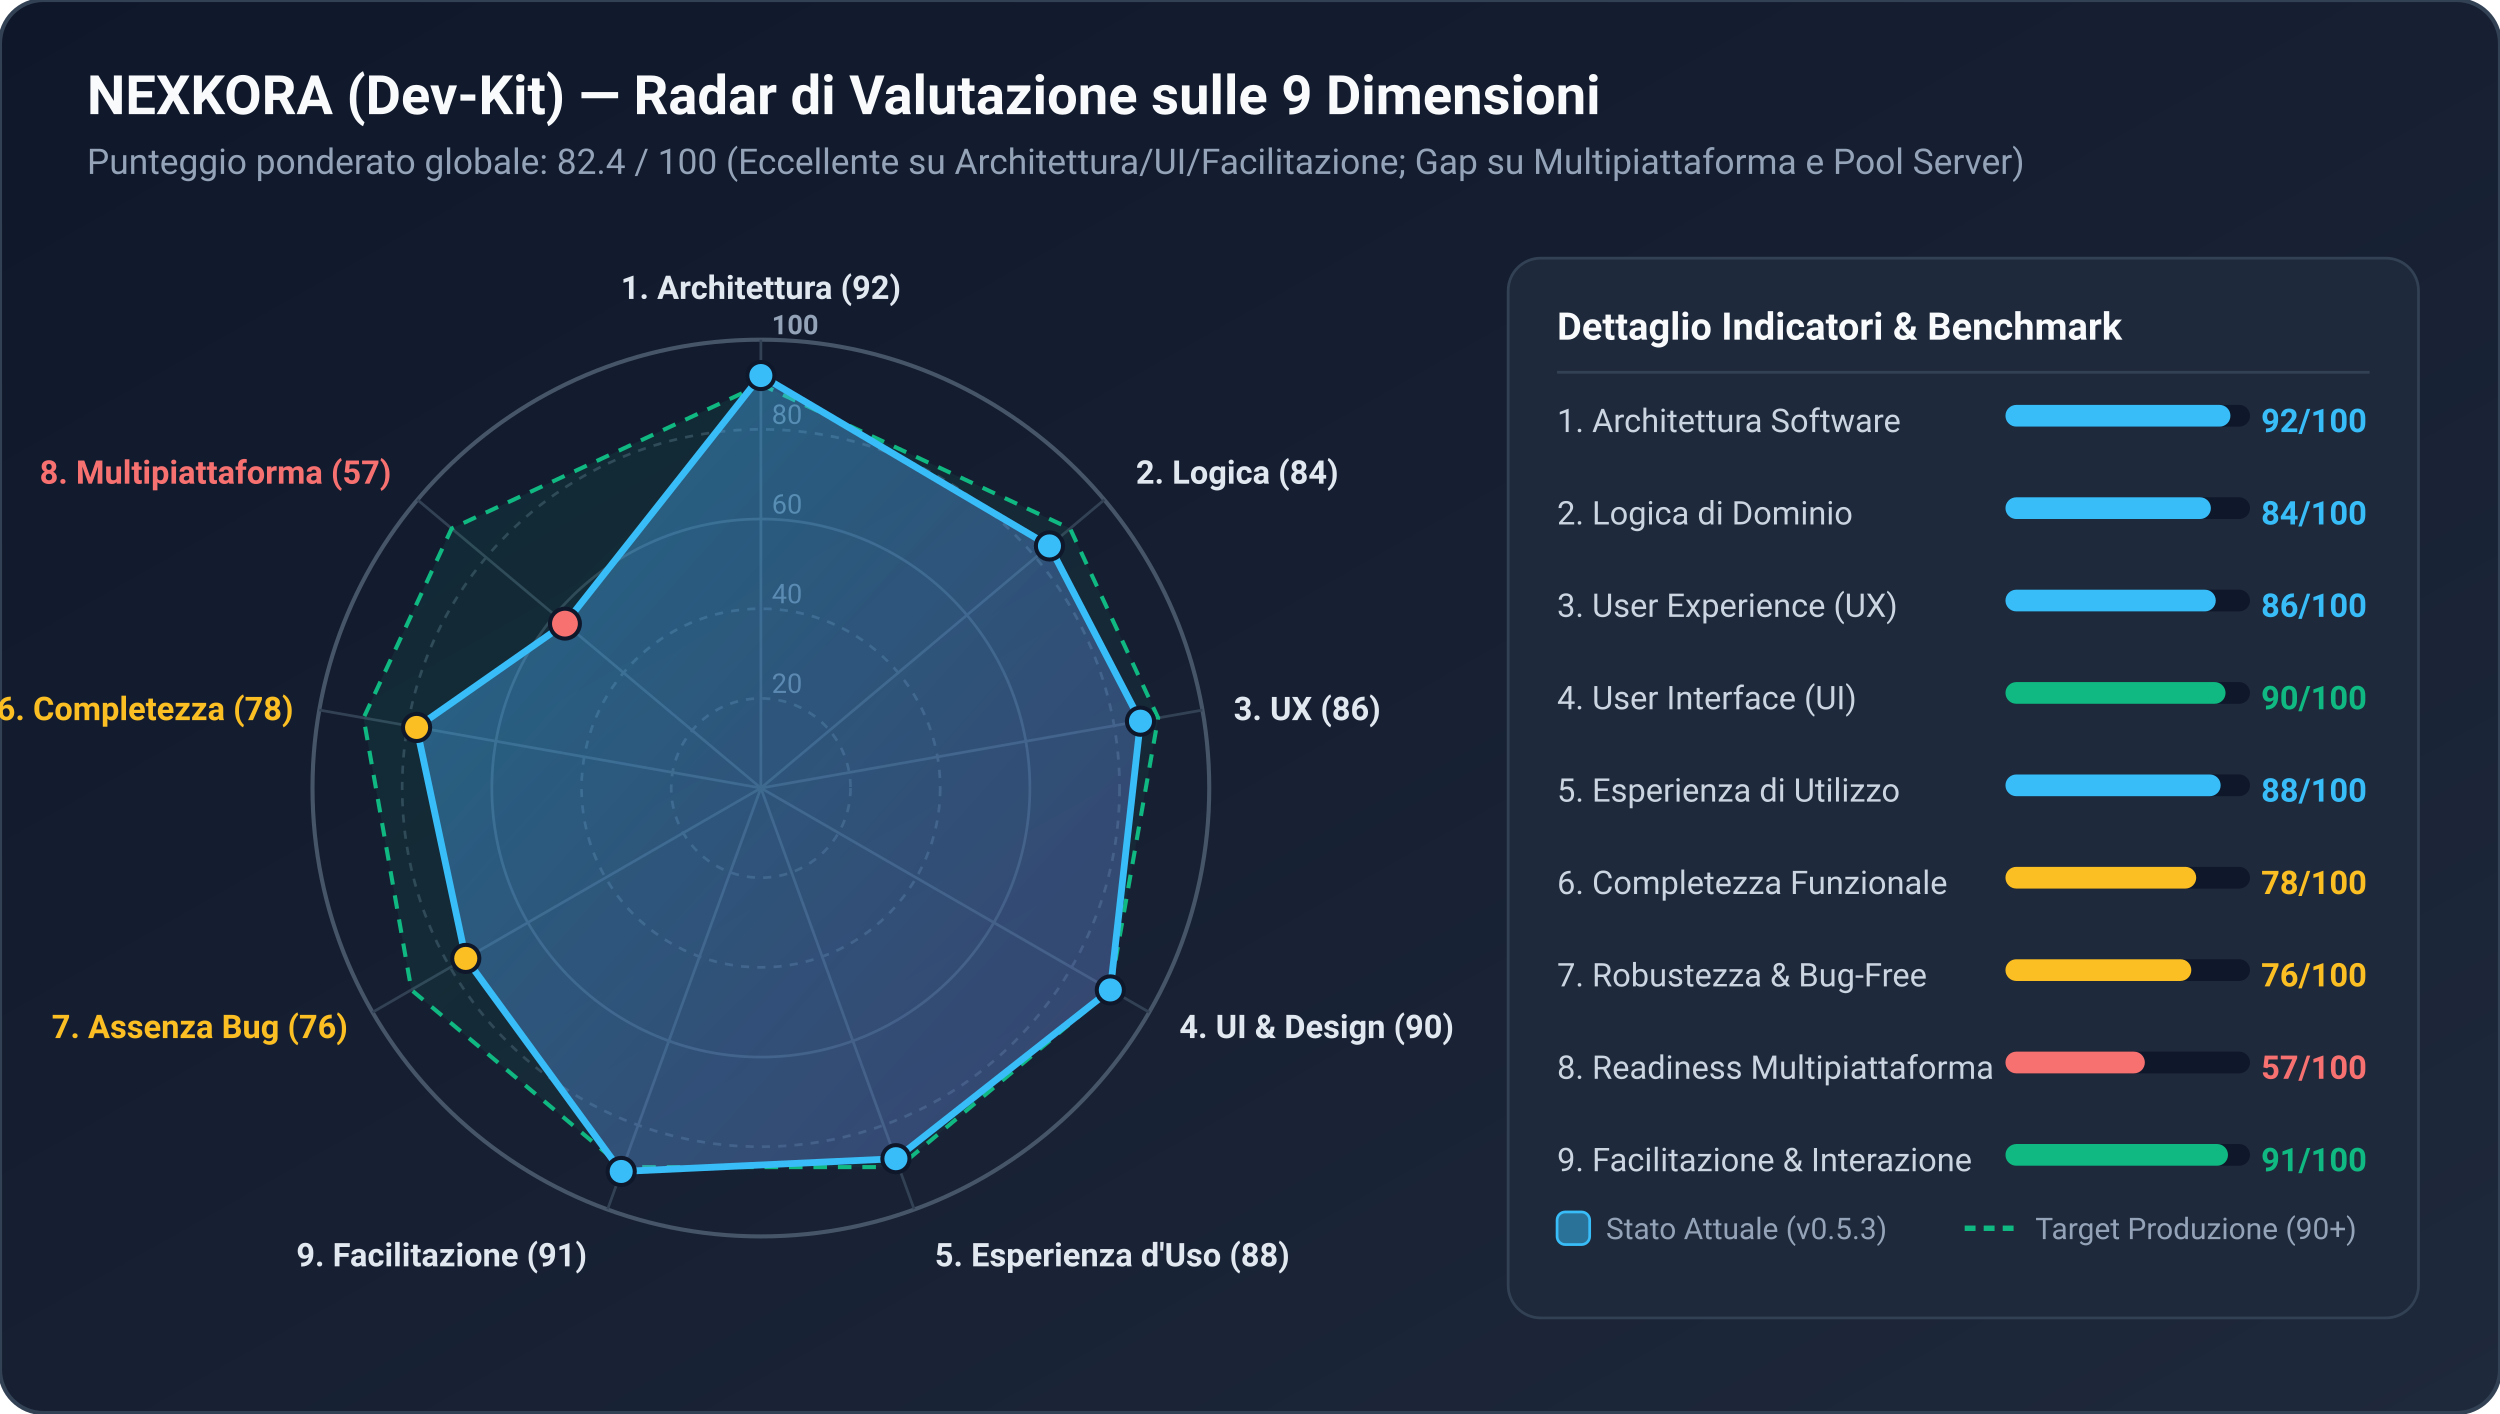
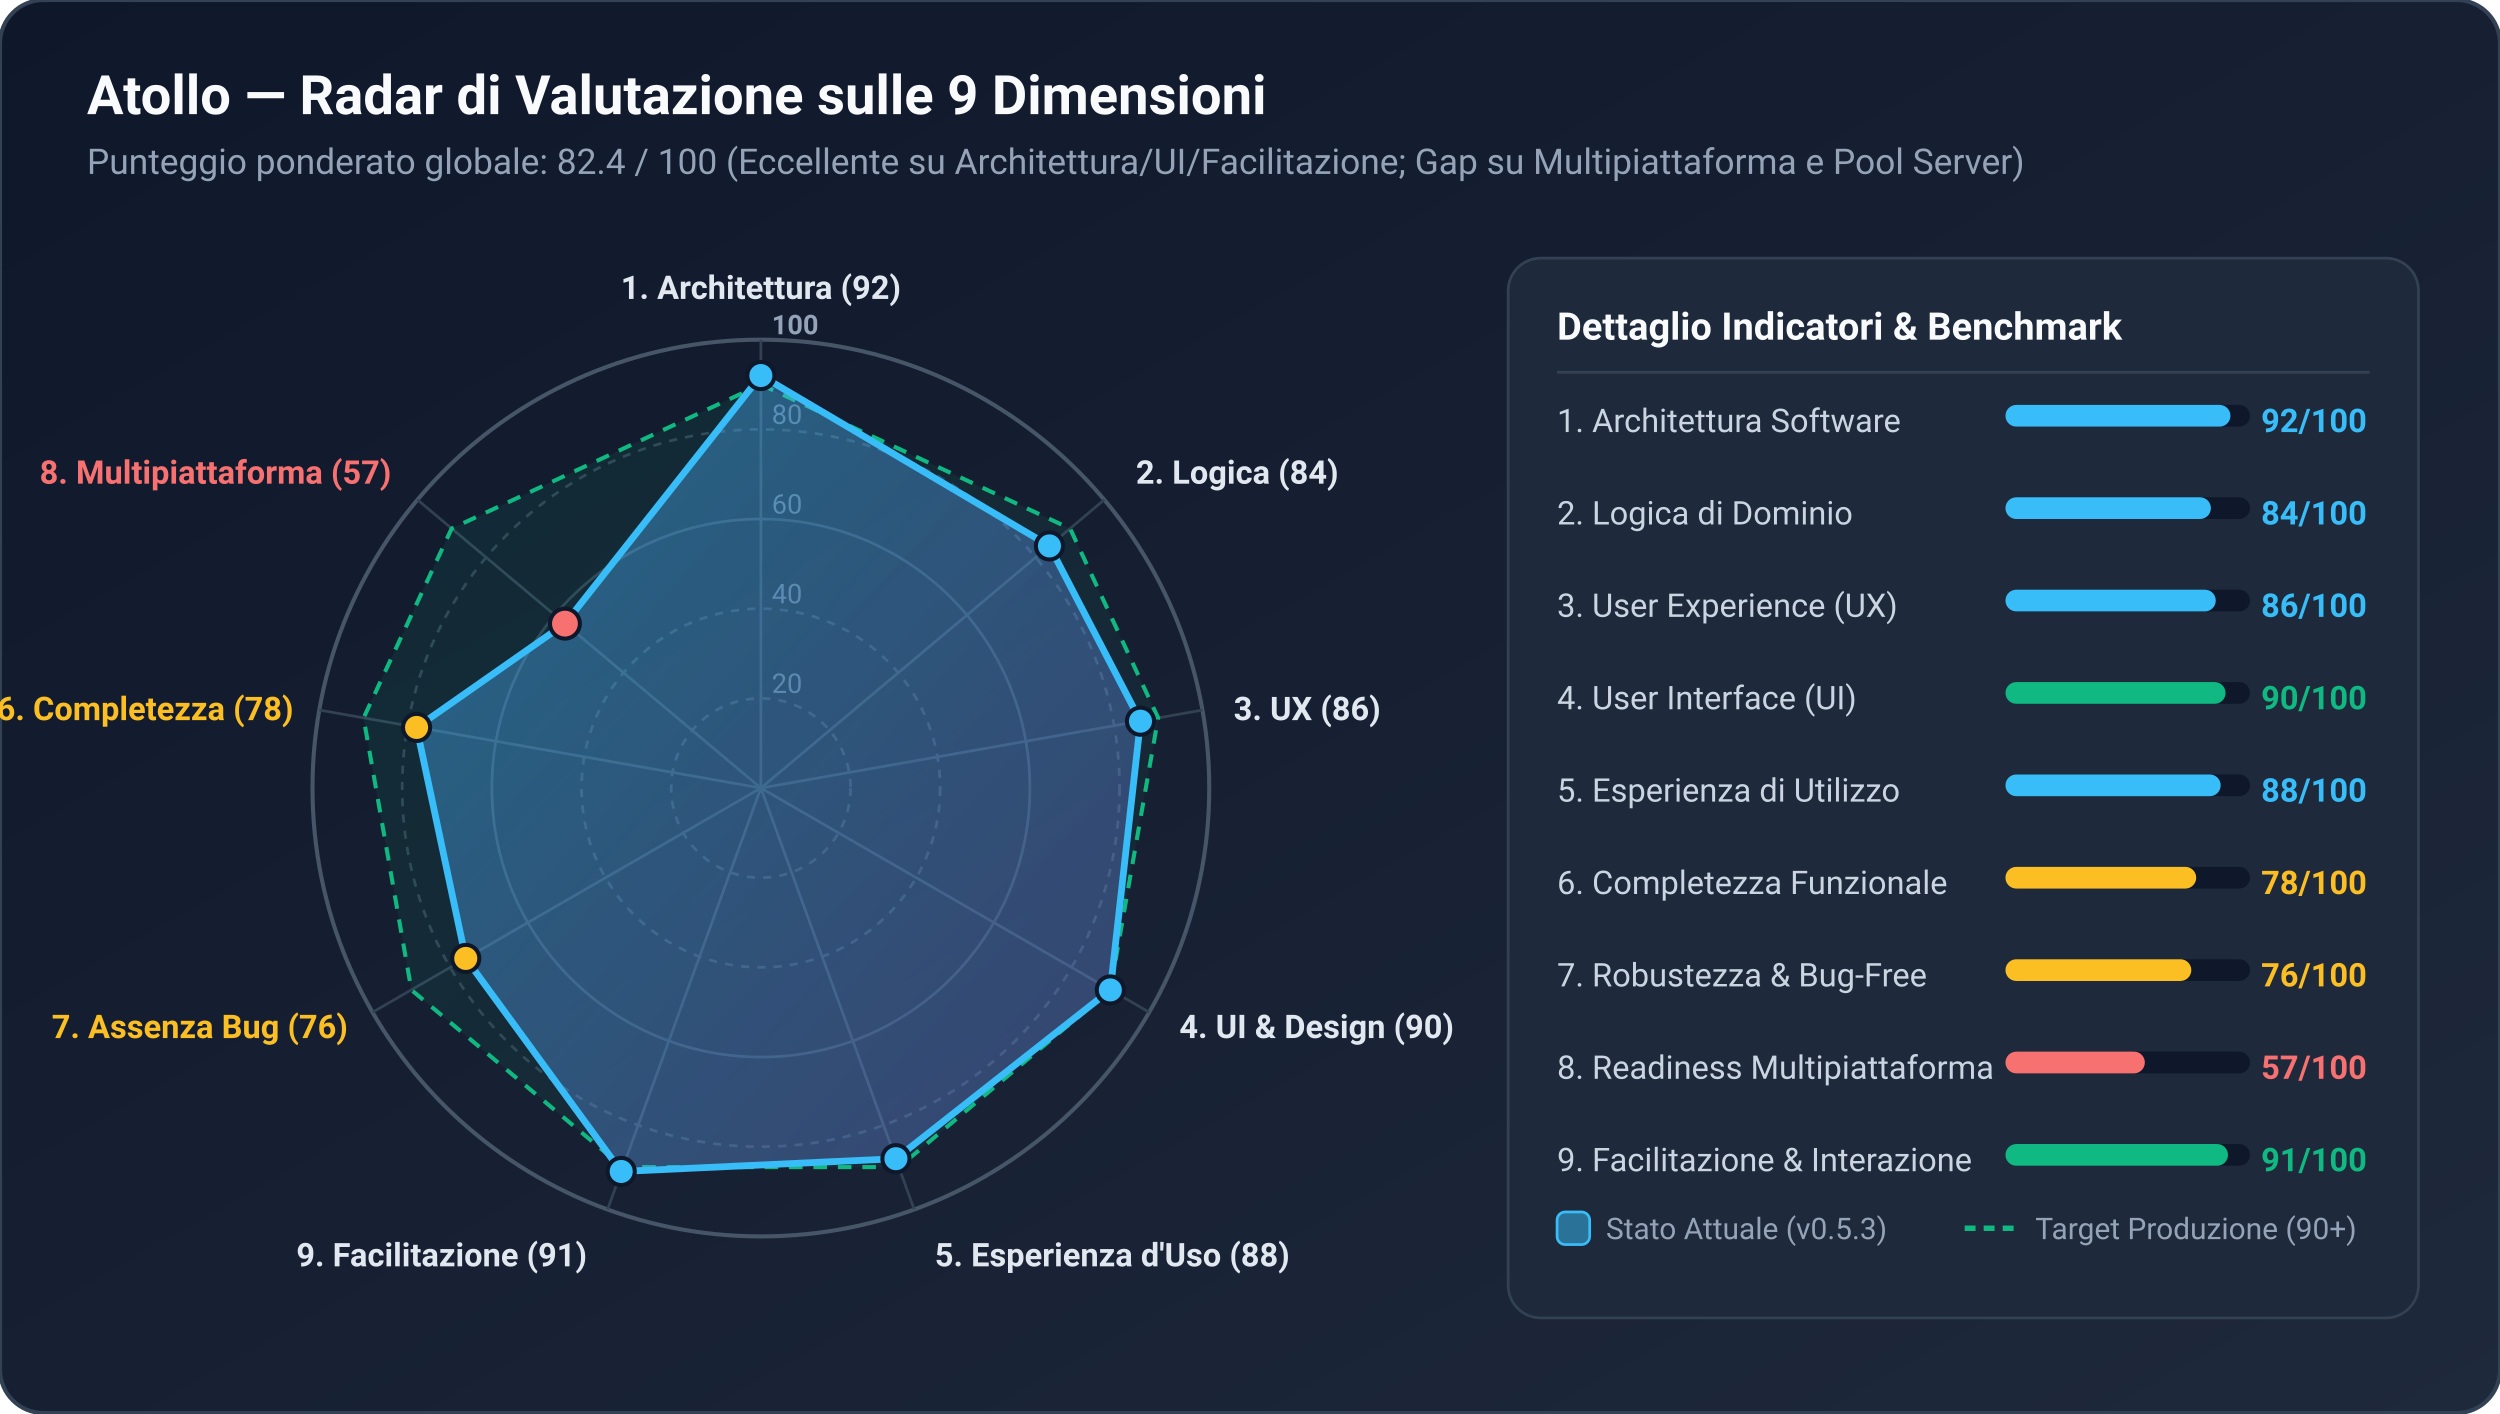
<svg xmlns="http://www.w3.org/2000/svg" viewBox="0 0 920 520" width="100%" height="100%" font-family="'Segoe UI', -apple-system, BlinkMacSystemFont, Roboto, Helvetica, Arial, sans-serif">
  <defs>
    <linearGradient id="bgGrad" x1="0%" y1="0%" x2="100%" y2="100%">
      <stop offset="0%" stop-color="#0f172a" />
      <stop offset="100%" stop-color="#1e293b" />
    </linearGradient>
    <linearGradient id="polyFill" x1="0%" y1="0%" x2="100%" y2="100%">
      <stop offset="0%" stop-color="#38bdf8" stop-opacity="0.42" />
      <stop offset="100%" stop-color="#818cf8" stop-opacity="0.28" />
    </linearGradient>
    <linearGradient id="targetFill" x1="0%" y1="0%" x2="100%" y2="100%">
      <stop offset="0%" stop-color="#10b981" stop-opacity="0.10" />
      <stop offset="100%" stop-color="#10b981" stop-opacity="0.04" />
    </linearGradient>
  </defs>
  <rect width="920" height="520" rx="16" fill="url(#bgGrad)" stroke="#334155" stroke-width="1.5" />
-   <text x="32" y="42" fill="#f8fafc" font-size="20" font-weight="700">NEXKORA (Dev-Kit) — Radar di Valutazione sulle 9 Dimensioni</text>
+   <text x="32" y="42" fill="#f8fafc" font-size="20" font-weight="700">Atollo — Radar di Valutazione sulle 9 Dimensioni</text>
  <text x="32" y="64" fill="#94a3b8" font-size="13">Punteggio ponderato globale: 82.4 / 100 (Eccellente su Architettura/UI/Facilitazione; Gap su Multipiattaforma e Pool Server)</text>
  <g transform="translate(280, 290)">
    <circle r="33" fill="none" stroke="#334155" stroke-width="1" stroke-dasharray="3,3" />
    <circle r="66" fill="none" stroke="#334155" stroke-width="1" stroke-dasharray="3,3" />
    <circle r="99" fill="none" stroke="#334155" stroke-width="1" />
    <circle r="132" fill="none" stroke="#334155" stroke-width="1" stroke-dasharray="3,3" />
    <circle r="165" fill="none" stroke="#475569" stroke-width="1.5" />
    <text x="4" y="-35" fill="#64748b" font-size="10">20</text>
    <text x="4" y="-68" fill="#64748b" font-size="10">40</text>
    <text x="4" y="-101" fill="#64748b" font-size="10">60</text>
    <text x="4" y="-134" fill="#64748b" font-size="10">80</text>
    <text x="4" y="-167" fill="#94a3b8" font-size="10" font-weight="600">100</text>
    <line x1="0" y1="0" x2="0" y2="-165" stroke="#334155" stroke-width="1" />
    <line x1="0" y1="0" x2="126.4" y2="-106.1" stroke="#334155" stroke-width="1" />
    <line x1="0" y1="0" x2="162.5" y2="-28.7" stroke="#334155" stroke-width="1" />
    <line x1="0" y1="0" x2="142.9" y2="82.5" stroke="#334155" stroke-width="1" />
    <line x1="0" y1="0" x2="56.4" y2="155.0" stroke="#334155" stroke-width="1" />
    <line x1="0" y1="0" x2="-56.4" y2="155.0" stroke="#334155" stroke-width="1" />
    <line x1="0" y1="0" x2="-142.9" y2="82.5" stroke="#334155" stroke-width="1" />
    <line x1="0" y1="0" x2="-162.5" y2="-28.7" stroke="#334155" stroke-width="1" />
    <line x1="0" y1="0" x2="-126.4" y2="-106.1" stroke="#334155" stroke-width="1" />
    <polygon points="0,-148.5 113.8,-95.5 146.2,-25.8 128.6,74.3 50.8,139.5 -50.8,139.5 -128.6,74.3 -146.2,-25.8 -113.8,-95.5" fill="url(#targetFill)" stroke="#10b981" stroke-width="1.5" stroke-dasharray="5,4" />
    <polygon points="0,-151.8 106.2,-89.1 139.7,-24.6 128.6,74.3 49.7,136.4 -51.4,141.1 -108.6,62.7 -126.7,-22.3 -72.1,-60.5" fill="url(#polyFill)" stroke="#38bdf8" stroke-width="2.5" />
    <circle cx="0" cy="-151.8" r="5" fill="#38bdf8" stroke="#0f172a" stroke-width="1.5" />
    <circle cx="106.2" cy="-89.1" r="5" fill="#38bdf8" stroke="#0f172a" stroke-width="1.5" />
    <circle cx="139.7" cy="-24.6" r="5" fill="#38bdf8" stroke="#0f172a" stroke-width="1.5" />
    <circle cx="128.6" cy="74.3" r="5" fill="#38bdf8" stroke="#0f172a" stroke-width="1.5" />
    <circle cx="49.7" cy="136.4" r="5" fill="#38bdf8" stroke="#0f172a" stroke-width="1.5" />
    <circle cx="-51.4" cy="141.1" r="5" fill="#38bdf8" stroke="#0f172a" stroke-width="1.5" />
    <circle cx="-108.6" cy="62.7" r="5" fill="#fbbf24" stroke="#0f172a" stroke-width="1.5" />
    <circle cx="-126.7" cy="-22.3" r="5" fill="#fbbf24" stroke="#0f172a" stroke-width="1.5" />
    <circle cx="-72.1" cy="-60.5" r="5.5" fill="#f87171" stroke="#0f172a" stroke-width="1.5" />
    <text x="0" y="-180" text-anchor="middle" fill="#e2e8f0" font-size="12" font-weight="600">1. Architettura (92)</text>
    <text x="138" y="-112" text-anchor="start" fill="#e2e8f0" font-size="12" font-weight="600">2. Logica (84)</text>
    <text x="174" y="-25" text-anchor="start" fill="#e2e8f0" font-size="12" font-weight="600">3. UX (86)</text>
    <text x="154" y="92" text-anchor="start" fill="#e2e8f0" font-size="12" font-weight="600">4. UI &amp; Design (90)</text>
    <text x="64" y="176" text-anchor="start" fill="#e2e8f0" font-size="12" font-weight="600">5. Esperienza d'Uso (88)</text>
    <text x="-64" y="176" text-anchor="end" fill="#e2e8f0" font-size="12" font-weight="600">9. Facilitazione (91)</text>
    <text x="-152" y="92" text-anchor="end" fill="#fbbf24" font-size="12" font-weight="600">7. Assenza Bug (76)</text>
    <text x="-172" y="-25" text-anchor="end" fill="#fbbf24" font-size="12" font-weight="600">6. Completezza (78)</text>
    <text x="-136" y="-112" text-anchor="end" fill="#f87171" font-size="12" font-weight="600">8. Multipiattaforma (57)</text>
  </g>
  <g transform="translate(555, 95)">
    <rect width="335" height="390" rx="12" fill="#1e293b" stroke="#334155" stroke-width="1" />
    <text x="18" y="30" fill="#f8fafc" font-size="14" font-weight="700">Dettaglio Indicatori &amp; Benchmark</text>
    <line x1="18" y1="42" x2="317" y2="42" stroke="#334155" stroke-width="1" />
    <g transform="translate(18, 64)" font-size="12">
      <text x="0" y="0" fill="#cbd5e1">1. Architettura Software</text>
      <rect x="165" y="-10" width="90" height="8" rx="4" fill="#0f172a" />
      <rect x="165" y="-10" width="82.8" height="8" rx="4" fill="#38bdf8" />
      <text x="298" y="0" text-anchor="end" fill="#38bdf8" font-weight="700">92/100</text>
      <g transform="translate(0, 34)">
        <text x="0" y="0" fill="#cbd5e1">2. Logica di Dominio</text>
        <rect x="165" y="-10" width="90" height="8" rx="4" fill="#0f172a" />
        <rect x="165" y="-10" width="75.6" height="8" rx="4" fill="#38bdf8" />
        <text x="298" y="0" text-anchor="end" fill="#38bdf8" font-weight="700">84/100</text>
      </g>
      <g transform="translate(0, 68)">
        <text x="0" y="0" fill="#cbd5e1">3. User Experience (UX)</text>
        <rect x="165" y="-10" width="90" height="8" rx="4" fill="#0f172a" />
        <rect x="165" y="-10" width="77.4" height="8" rx="4" fill="#38bdf8" />
        <text x="298" y="0" text-anchor="end" fill="#38bdf8" font-weight="700">86/100</text>
      </g>
      <g transform="translate(0, 102)">
        <text x="0" y="0" fill="#cbd5e1">4. User Interface (UI)</text>
        <rect x="165" y="-10" width="90" height="8" rx="4" fill="#0f172a" />
        <rect x="165" y="-10" width="81.0" height="8" rx="4" fill="#10b981" />
        <text x="298" y="0" text-anchor="end" fill="#10b981" font-weight="700">90/100</text>
      </g>
      <g transform="translate(0, 136)">
        <text x="0" y="0" fill="#cbd5e1">5. Esperienza di Utilizzo</text>
        <rect x="165" y="-10" width="90" height="8" rx="4" fill="#0f172a" />
        <rect x="165" y="-10" width="79.2" height="8" rx="4" fill="#38bdf8" />
        <text x="298" y="0" text-anchor="end" fill="#38bdf8" font-weight="700">88/100</text>
      </g>
      <g transform="translate(0, 170)">
        <text x="0" y="0" fill="#cbd5e1">6. Completezza Funzionale</text>
        <rect x="165" y="-10" width="90" height="8" rx="4" fill="#0f172a" />
        <rect x="165" y="-10" width="70.2" height="8" rx="4" fill="#fbbf24" />
        <text x="298" y="0" text-anchor="end" fill="#fbbf24" font-weight="700">78/100</text>
      </g>
      <g transform="translate(0, 204)">
        <text x="0" y="0" fill="#cbd5e1">7. Robustezza &amp; Bug-Free</text>
        <rect x="165" y="-10" width="90" height="8" rx="4" fill="#0f172a" />
        <rect x="165" y="-10" width="68.4" height="8" rx="4" fill="#fbbf24" />
        <text x="298" y="0" text-anchor="end" fill="#fbbf24" font-weight="700">76/100</text>
      </g>
      <g transform="translate(0, 238)">
        <text x="0" y="0" fill="#cbd5e1">8. Readiness Multipiattaforma</text>
        <rect x="165" y="-10" width="90" height="8" rx="4" fill="#0f172a" />
        <rect x="165" y="-10" width="51.3" height="8" rx="4" fill="#f87171" />
        <text x="298" y="0" text-anchor="end" fill="#f87171" font-weight="700">57/100</text>
      </g>
      <g transform="translate(0, 272)">
        <text x="0" y="0" fill="#cbd5e1">9. Facilitazione &amp; Interazione</text>
        <rect x="165" y="-10" width="90" height="8" rx="4" fill="#0f172a" />
        <rect x="165" y="-10" width="81.9" height="8" rx="4" fill="#10b981" />
        <text x="298" y="0" text-anchor="end" fill="#10b981" font-weight="700">91/100</text>
      </g>
    </g>
    <g transform="translate(18, 360)" font-size="11">
      <rect x="0" y="-9" width="12" height="12" rx="3" fill="#38bdf8" fill-opacity="0.5" stroke="#38bdf8" />
      <text x="18" y="1" fill="#94a3b8">Stato Attuale (v0.5.3)</text>
      <line x1="150" y1="-3" x2="170" y2="-3" stroke="#10b981" stroke-width="2" stroke-dasharray="4,3" />
      <text x="176" y="1" fill="#94a3b8">Target Produzione (90+)</text>
    </g>
  </g>
</svg>
